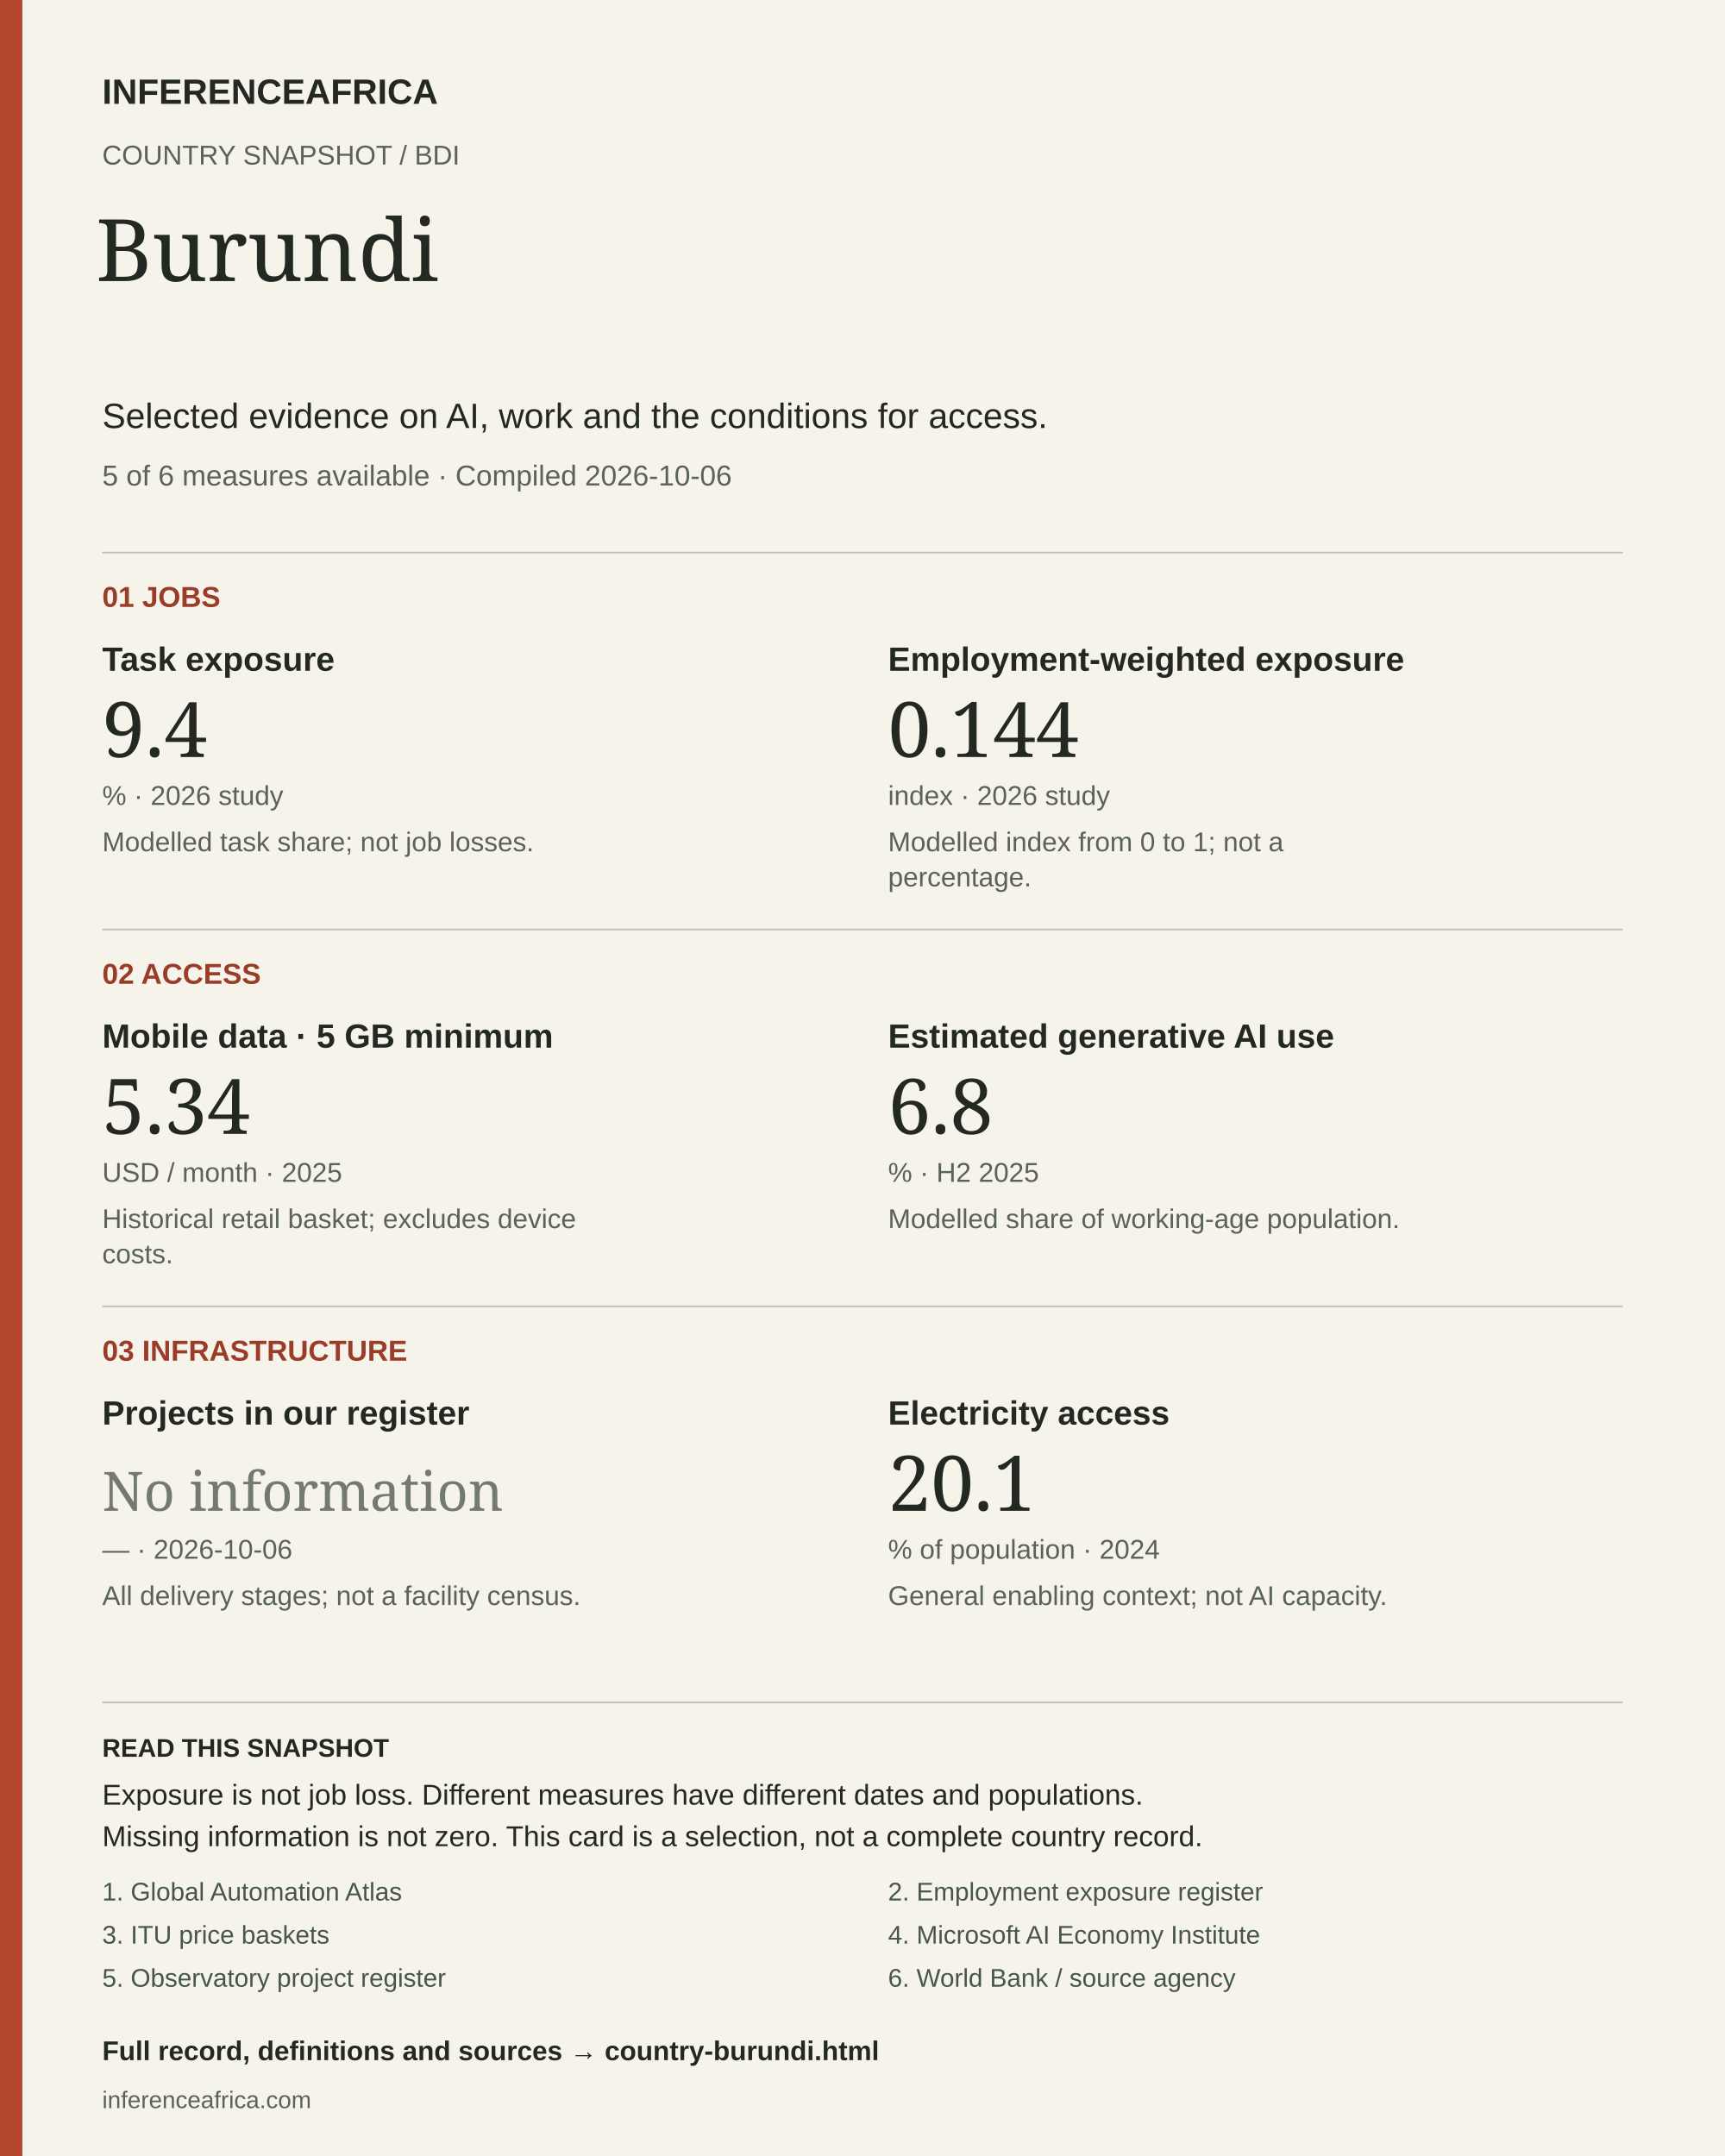
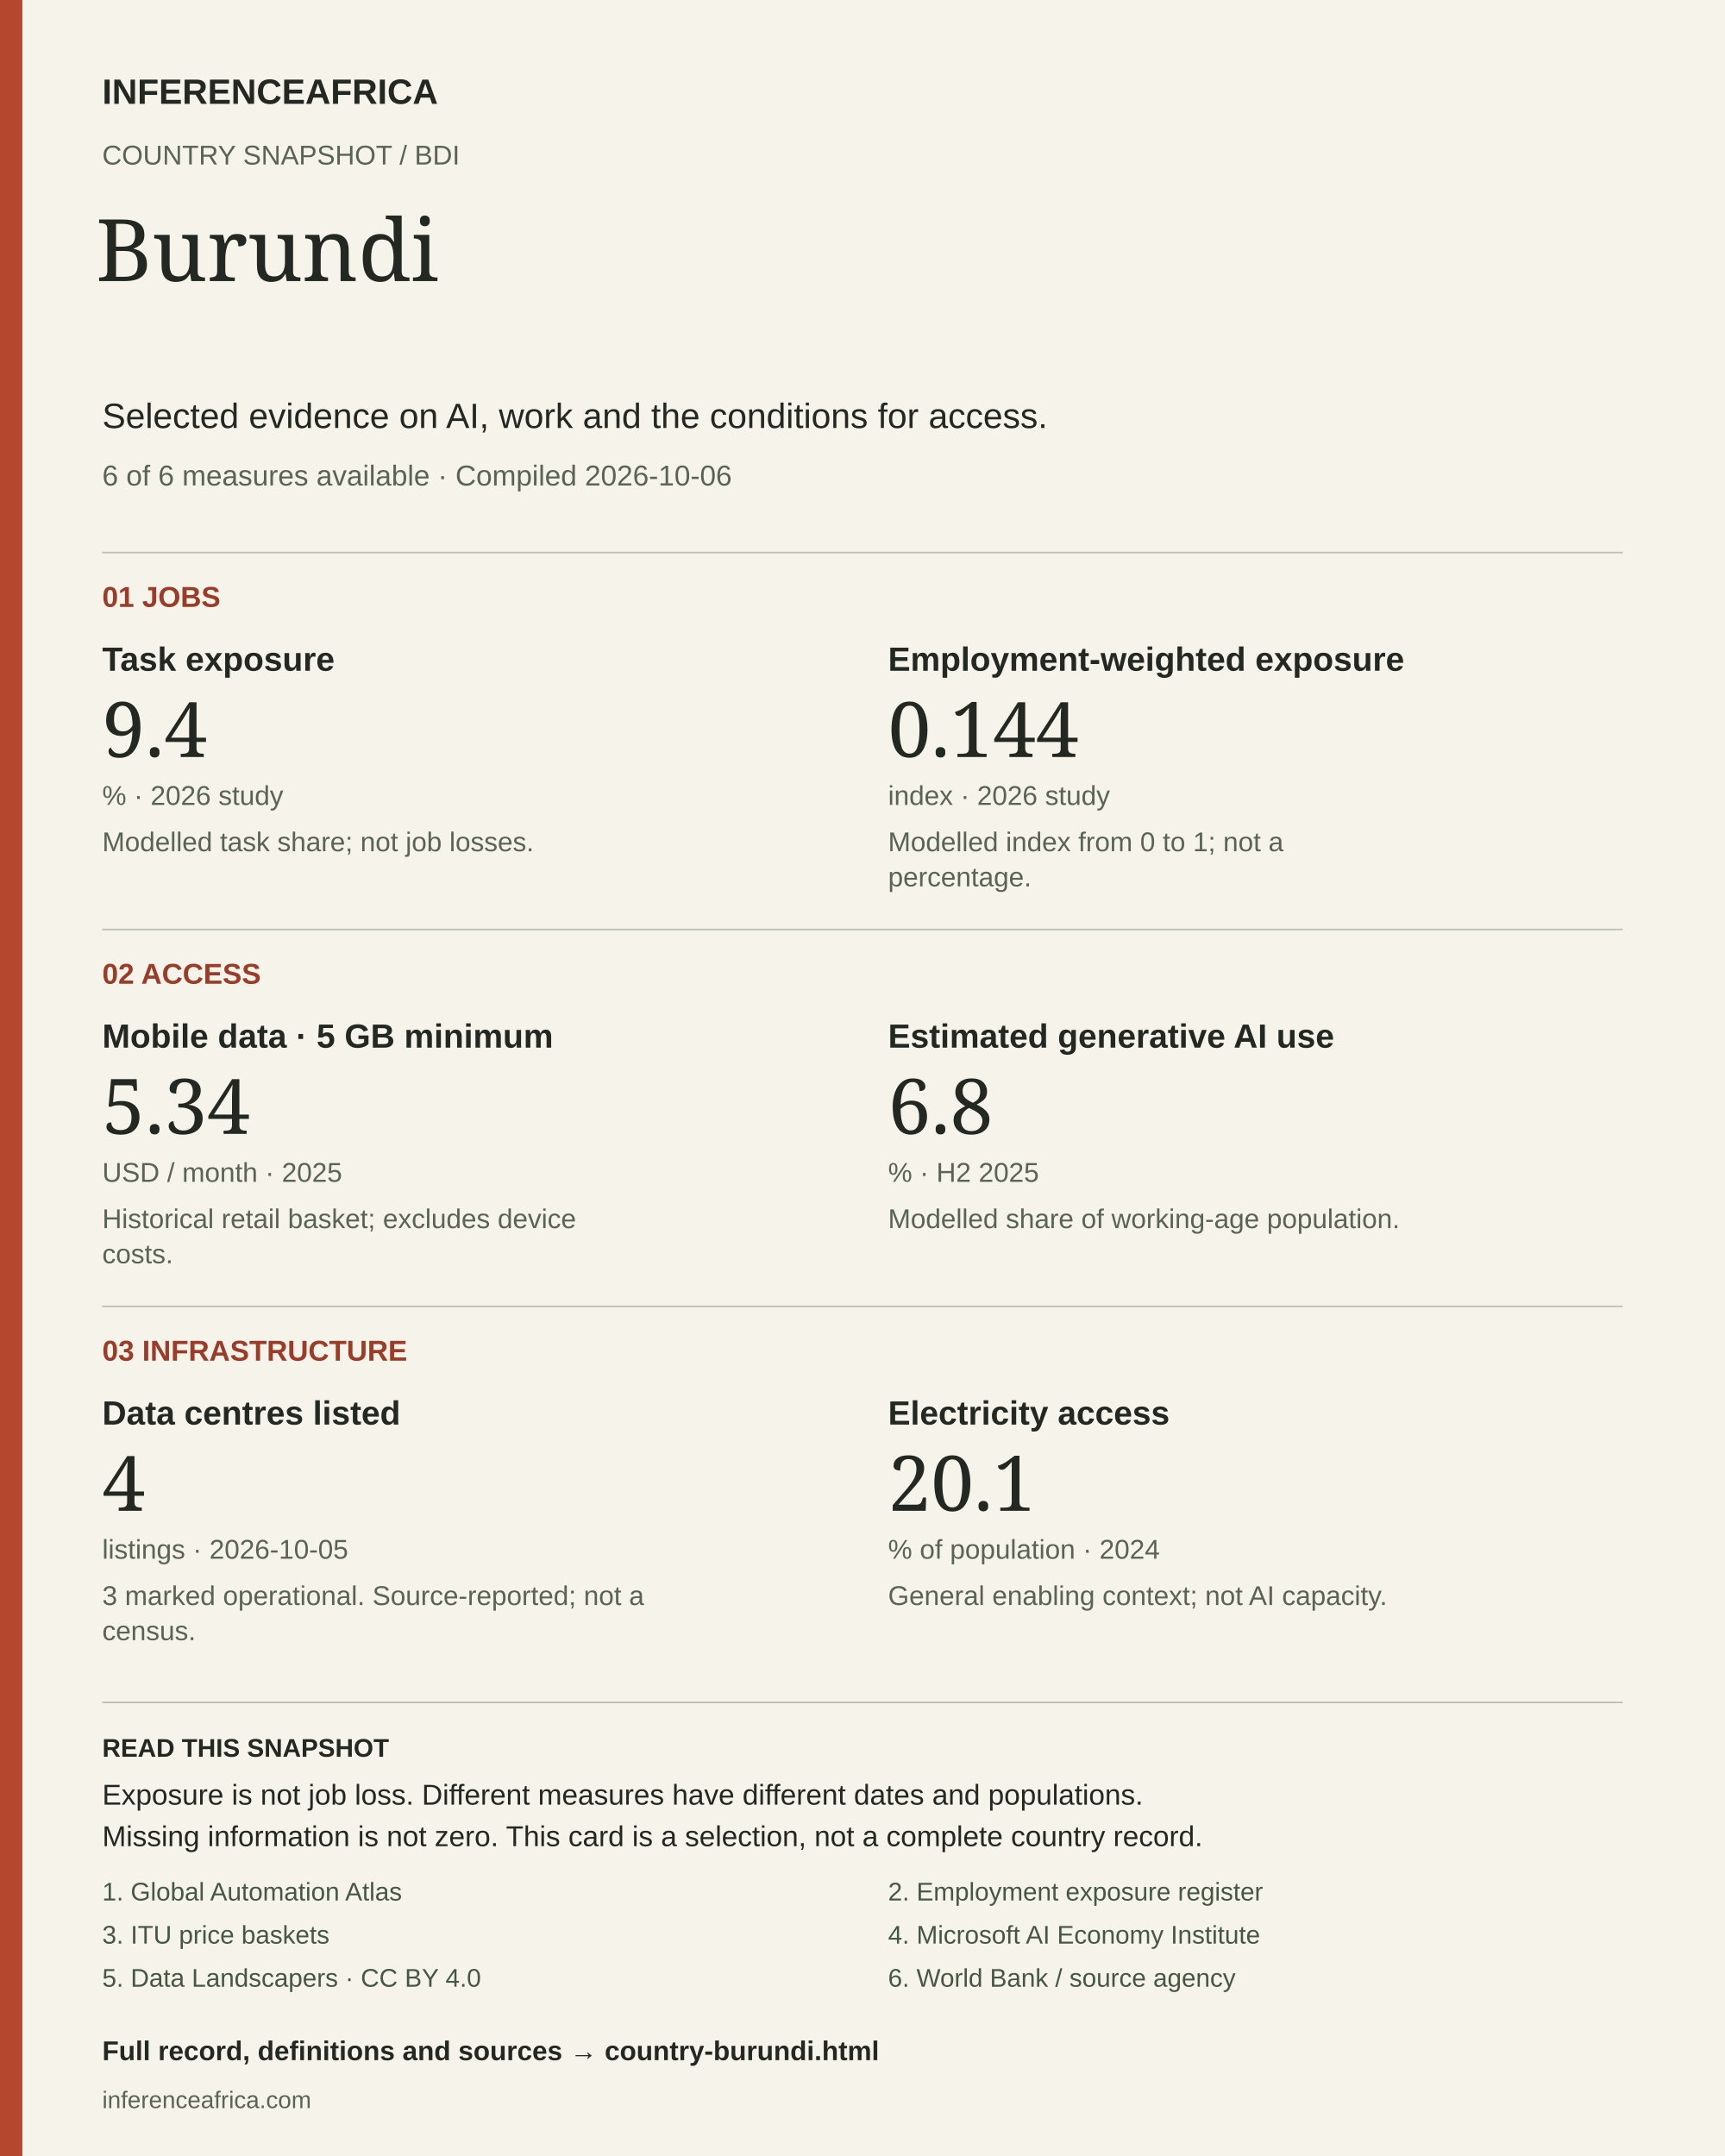
<svg xmlns="http://www.w3.org/2000/svg" width="1080" height="1350" viewBox="0 0 1080 1350" role="img" aria-labelledby="title desc">
  <rect width="1080" height="1350" fill="#f6f3eb" />
  <rect width="14" height="1350" fill="#b5472f" />
  <text x="64" y="65" font-size="22" fill="#232922" font-weight="700" font-family="Arial, sans-serif">INFERENCEAFRICA</text>
  <text x="64" y="103" font-size="17" fill="#596356" font-weight="400" font-family="Arial, sans-serif">COUNTRY SNAPSHOT  /  BDI</text>
  <text x="60" y="176" font-size="54" fill="#232922" font-weight="400" font-family="Georgia, serif">Burundi</text>
  <text x="64" y="268" font-size="22" fill="#232922" font-weight="400" font-family="Arial, sans-serif">Selected evidence on AI, work and the conditions for access.</text>
-   <text x="64" y="304" font-size="18" fill="#596356" font-weight="400" font-family="Arial, sans-serif">5 of 6 measures available  ·  Compiled 2026-10-06</text>
+   <text x="64" y="304" font-size="18" fill="#596356" font-weight="400" font-family="Arial, sans-serif">6 of 6 measures available  ·  Compiled 2026-10-06</text>
  <line x1="64" y1="346" x2="1016" y2="346" stroke="#bbc1b3" />
  <text x="64" y="380" font-size="18" fill="#9a3c28" font-weight="700" font-family="Arial, sans-serif">01  JOBS</text>
  <text x="64" y="420" font-size="21" fill="#232922" font-weight="700" font-family="Arial, sans-serif">Task exposure</text>
  <text x="64" y="474" font-size="48" fill="#232922" font-weight="400" font-family="Georgia, serif">9.4</text>
  <text x="64" y="504" font-size="17" fill="#596356" font-weight="400" font-family="Arial, sans-serif">%  ·  2026 study</text>
  <text x="64" y="533" font-size="17" fill="#596356" font-weight="400" font-family="Arial, sans-serif">Modelled task share; not job losses.</text>
  <text x="556" y="420" font-size="21" fill="#232922" font-weight="700" font-family="Arial, sans-serif">Employment-weighted exposure</text>
  <text x="556" y="474" font-size="48" fill="#232922" font-weight="400" font-family="Georgia, serif">0.144</text>
  <text x="556" y="504" font-size="17" fill="#596356" font-weight="400" font-family="Arial, sans-serif">index  ·  2026 study</text>
  <text x="556" y="533" font-size="17" fill="#596356" font-weight="400" font-family="Arial, sans-serif">Modelled index from 0 to 1; not a</text>
  <text x="556" y="555" font-size="17" fill="#596356" font-weight="400" font-family="Arial, sans-serif">percentage.</text>
  <line x1="64" y1="582" x2="1016" y2="582" stroke="#bbc1b3" />
  <text x="64" y="616" font-size="18" fill="#9a3c28" font-weight="700" font-family="Arial, sans-serif">02  ACCESS</text>
  <text x="64" y="656" font-size="21" fill="#232922" font-weight="700" font-family="Arial, sans-serif">Mobile data · 5 GB minimum</text>
  <text x="64" y="710" font-size="48" fill="#232922" font-weight="400" font-family="Georgia, serif">5.34</text>
  <text x="64" y="740" font-size="17" fill="#596356" font-weight="400" font-family="Arial, sans-serif">USD / month  ·  2025</text>
  <text x="64" y="769" font-size="17" fill="#596356" font-weight="400" font-family="Arial, sans-serif">Historical retail basket; excludes device</text>
  <text x="64" y="791" font-size="17" fill="#596356" font-weight="400" font-family="Arial, sans-serif">costs.</text>
  <text x="556" y="656" font-size="21" fill="#232922" font-weight="700" font-family="Arial, sans-serif">Estimated generative AI use</text>
  <text x="556" y="710" font-size="48" fill="#232922" font-weight="400" font-family="Georgia, serif">6.8</text>
  <text x="556" y="740" font-size="17" fill="#596356" font-weight="400" font-family="Arial, sans-serif">%  ·  H2 2025</text>
  <text x="556" y="769" font-size="17" fill="#596356" font-weight="400" font-family="Arial, sans-serif">Modelled share of working-age population.</text>
  <line x1="64" y1="818" x2="1016" y2="818" stroke="#bbc1b3" />
  <text x="64" y="852" font-size="18" fill="#9a3c28" font-weight="700" font-family="Arial, sans-serif">03  INFRASTRUCTURE</text>
-   <text x="64" y="892" font-size="21" fill="#232922" font-weight="700" font-family="Arial, sans-serif">Projects in our register</text>
-   <text x="64" y="946" font-size="34" fill="#737a70" font-weight="400" font-family="Georgia, serif">No information</text>
-   <text x="64" y="976" font-size="17" fill="#596356" font-weight="400" font-family="Arial, sans-serif">—  ·  2026-10-06</text>
-   <text x="64" y="1005" font-size="17" fill="#596356" font-weight="400" font-family="Arial, sans-serif">All delivery stages; not a facility census.</text>
+   <text x="64" y="892" font-size="21" fill="#232922" font-weight="700" font-family="Arial, sans-serif">Data centres listed</text>
+   <text x="64" y="946" font-size="48" fill="#232922" font-weight="400" font-family="Georgia, serif">4</text>
+   <text x="64" y="976" font-size="17" fill="#596356" font-weight="400" font-family="Arial, sans-serif">listings  ·  2026-10-05</text>
+   <text x="64" y="1005" font-size="17" fill="#596356" font-weight="400" font-family="Arial, sans-serif">3 marked operational. Source-reported; not a</text>
+   <text x="64" y="1027" font-size="17" fill="#596356" font-weight="400" font-family="Arial, sans-serif">census.</text>
  <text x="556" y="892" font-size="21" fill="#232922" font-weight="700" font-family="Arial, sans-serif">Electricity access</text>
  <text x="556" y="946" font-size="48" fill="#232922" font-weight="400" font-family="Georgia, serif">20.1</text>
  <text x="556" y="976" font-size="17" fill="#596356" font-weight="400" font-family="Arial, sans-serif">% of population  ·  2024</text>
  <text x="556" y="1005" font-size="17" fill="#596356" font-weight="400" font-family="Arial, sans-serif">General enabling context; not AI capacity.</text>
  <line x1="64" y1="1066" x2="1016" y2="1066" stroke="#bbc1b3" />
  <text x="64" y="1100" font-size="16" fill="#232922" font-weight="700" font-family="Arial, sans-serif">READ THIS SNAPSHOT</text>
  <text x="64" y="1130" font-size="18" fill="#232922" font-weight="400" font-family="Arial, sans-serif">Exposure is not job loss. Different measures have different dates and populations.</text>
  <text x="64" y="1156" font-size="18" fill="#232922" font-weight="400" font-family="Arial, sans-serif">Missing information is not zero. This card is a selection, not a complete country record.</text>
  <a href="https://arxiv.org/abs/2605.17086">
    <text x="64" y="1190" font-size="16" fill="#465745" font-weight="400" font-family="Arial, sans-serif">1. Global Automation Atlas</text>
  </a>
  <a href="https://arxiv.org/abs/2607.05404">
    <text x="556" y="1190" font-size="16" fill="#465745" font-weight="400" font-family="Arial, sans-serif">2. Employment exposure register</text>
  </a>
  <a href="https://www.itu.int/en/ITU-D/Statistics/Documents/ICT_Prices/ITU_ICTPriceBaskets_2008-2025.xlsx">
    <text x="64" y="1217" font-size="16" fill="#465745" font-weight="400" font-family="Arial, sans-serif">3. ITU price baskets</text>
  </a>
  <a href="https://www.microsoft.com/en-us/research/wp-content/uploads/2026/01/Microsoft-AI-Diffusion-Report-January-2026.pdf">
    <text x="556" y="1217" font-size="16" fill="#465745" font-weight="400" font-family="Arial, sans-serif">4. Microsoft AI Economy Institute</text>
  </a>
-   <a href="https://inferenceafrica.com/data/infra-projects.csv">
-     <text x="64" y="1244" font-size="16" fill="#465745" font-weight="400" font-family="Arial, sans-serif">5. Observatory project register</text>
+   <a href="https://corpus.data-landscapers.io/datasets/data-centres/">
+     <text x="64" y="1244" font-size="16" fill="#465745" font-weight="400" font-family="Arial, sans-serif">5. Data Landscapers · CC BY 4.0</text>
  </a>
  <a href="https://api.worldbank.org/v2/country/BDI/indicator/EG.ELC.ACCS.ZS?format=json&amp;mrnev=1&amp;per_page=100">
    <text x="556" y="1244" font-size="16" fill="#465745" font-weight="400" font-family="Arial, sans-serif">6. World Bank / source agency</text>
  </a>
  <a href="https://inferenceafrica.com/country-burundi.html">
    <text x="64" y="1290" font-size="17" fill="#232922" font-weight="700" font-family="Arial, sans-serif">Full record, definitions and sources → country-burundi.html</text>
  </a>
  <text x="64" y="1320" font-size="15" fill="#596356" font-weight="400" font-family="Arial, sans-serif">inferenceafrica.com</text>
</svg>
